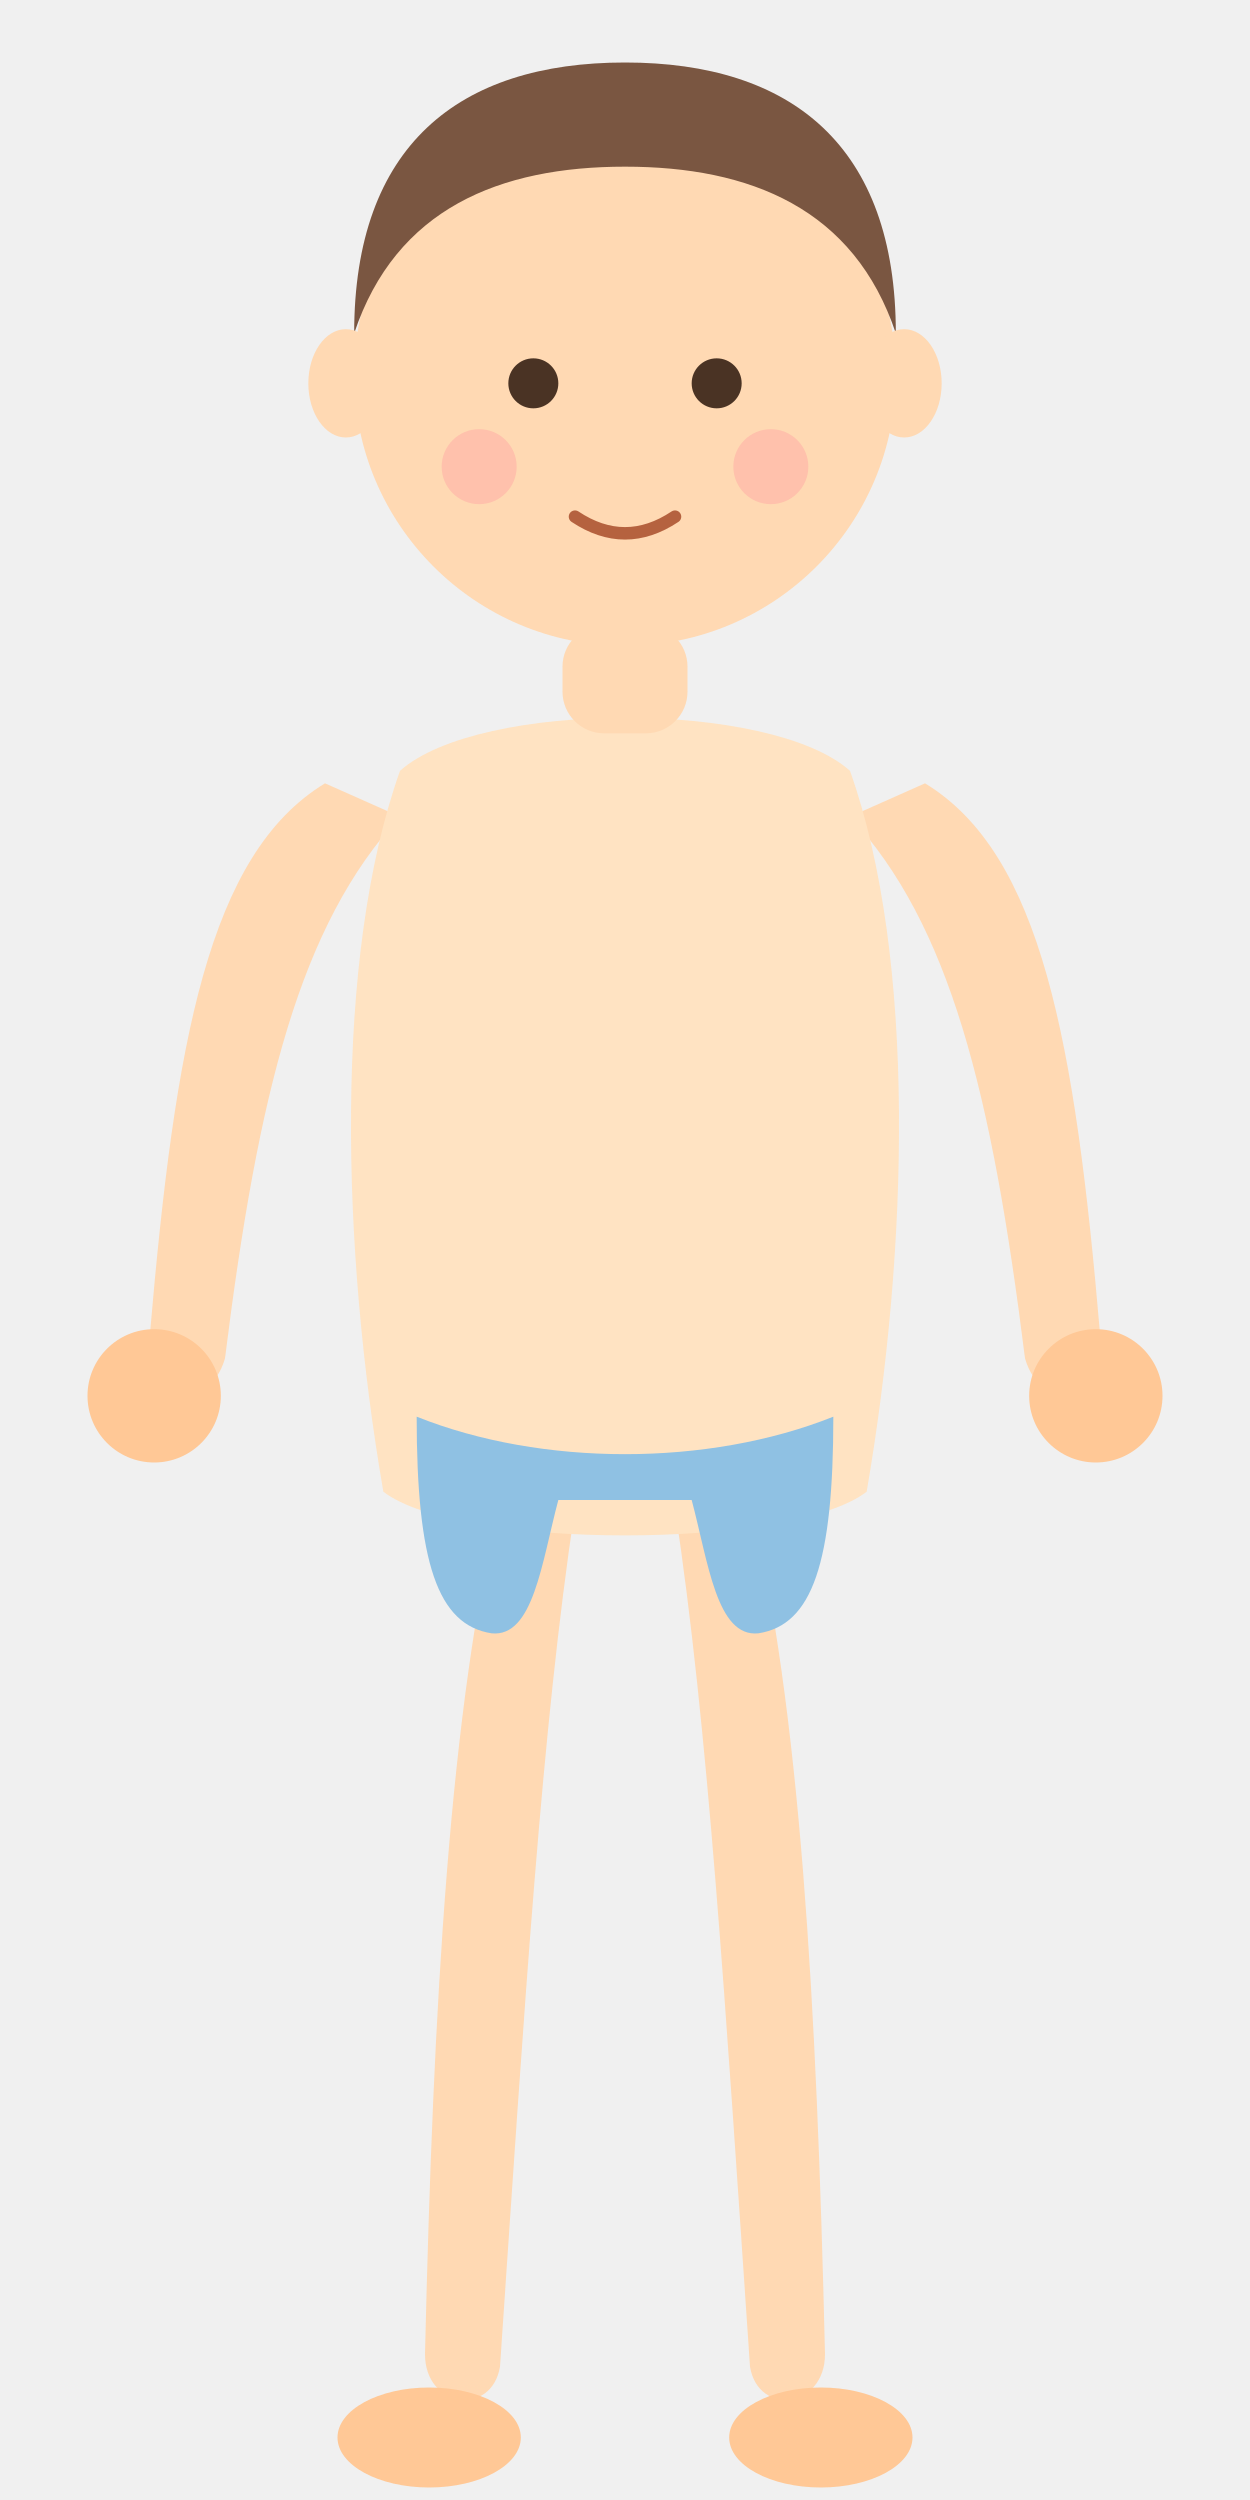
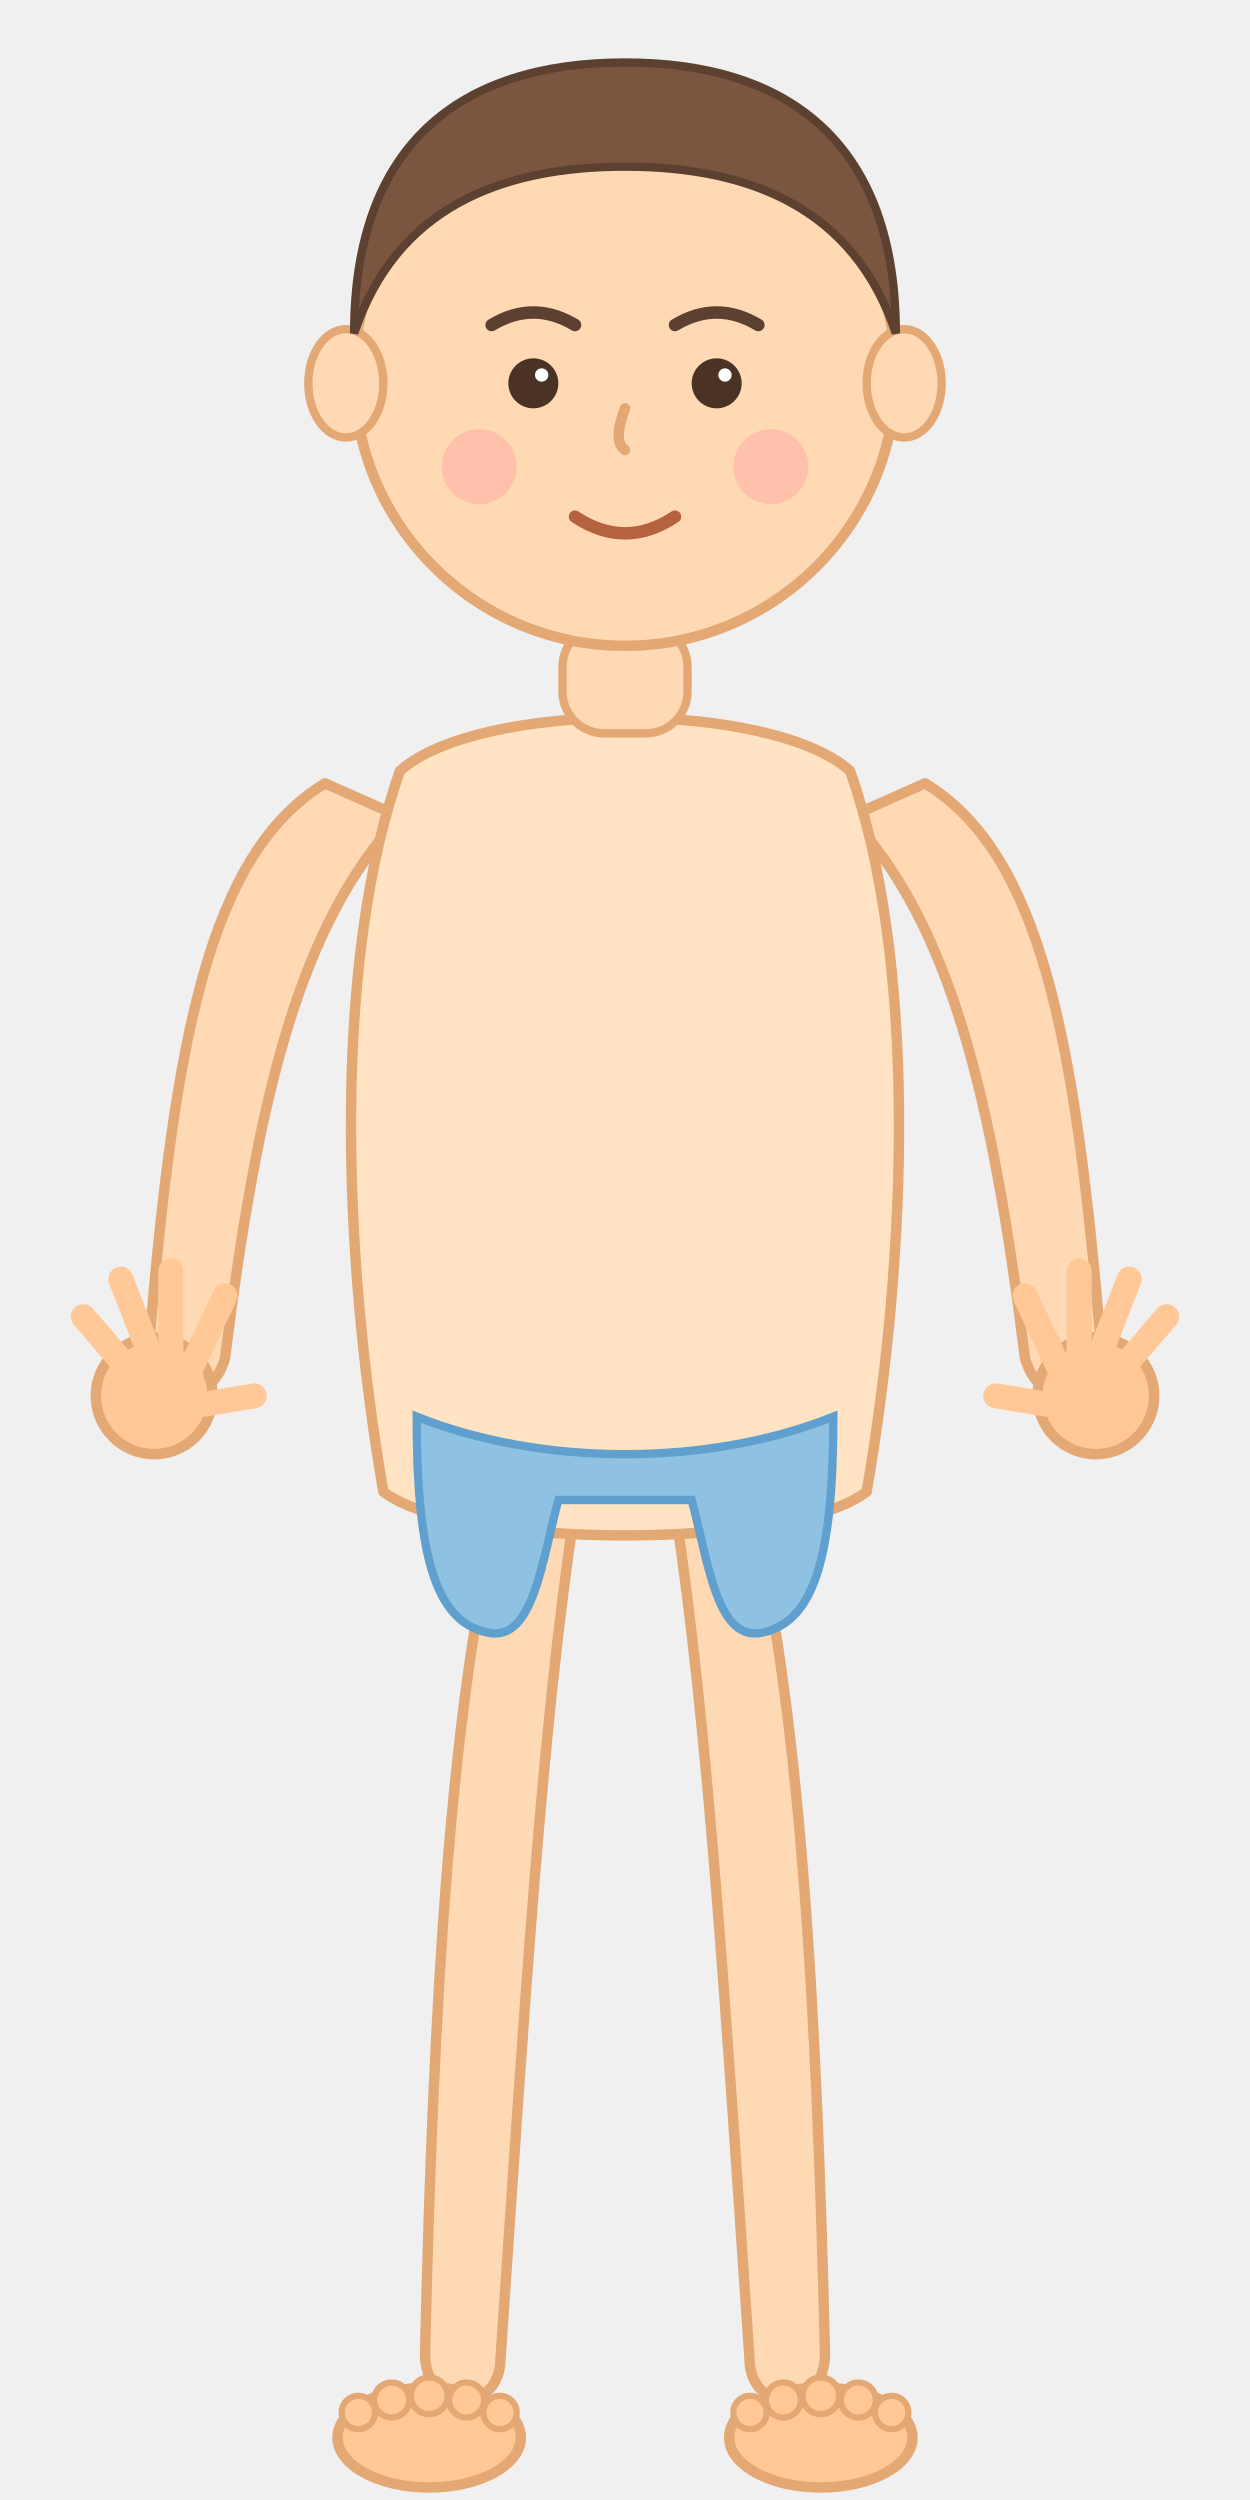
<svg xmlns="http://www.w3.org/2000/svg" viewBox="0 0 300 600" role="img" aria-labelledby="bodyFrontTitle">
-   <rect x="0" y="0" width="300" height="600" fill="none" />
-   <path d="M120,360 C108,410 104,480 102,565 C102,578 118,580 120,568 C126,480 130,415 138,362 Z" fill="#FFD9B3" />
-   <path d="M180,360 C192,410 196,480 198,565 C198,578 182,580 180,568 C174,480 170,415 162,362 Z" fill="#FFD9B3" />
-   <ellipse cx="103" cy="585" rx="22" ry="12" fill="#FFC896" />
-   <ellipse cx="197" cy="585" rx="22" ry="12" fill="#FFC896" />
-   <path d="M78,188 C50,205 42,250 36,320 C34,335 50,340 54,326 C62,262 72,222 96,196 Z" fill="#FFD9B3" />
-   <path d="M222,188 C250,205 258,250 264,320 C266,335 250,340 246,326 C238,262 228,222 204,196 Z" fill="#FFD9B3" />
-   <circle cx="37" cy="335" r="16" fill="#FFC896" />
-   <circle cx="263" cy="335" r="16" fill="#FFC896" />
-   <path d="M96,185 C80,230 82,300 92,358 C110,372 190,372 208,358 C218,300 220,230 204,185 C185,168 115,168 96,185 Z" fill="#FFE3C2" />
-   <path d="M100,340 C100,375 105,390 118,392 C128,393 130,375 134,360 L166,360 C170,375 172,393 182,392 C195,390 200,375 200,340 C170,352 130,352 100,340 Z" fill="#8FC1E3" />
-   <rect x="135" y="150" width="30" height="26" rx="10" fill="#FFD9B3" />
-   <circle cx="150" cy="90" r="65" fill="#FFD9B3" />
-   <path d="M85,80 C85,35 110,15 150,15 C190,15 215,35 215,80 C205,50 180,40 150,40 C120,40 95,50 85,80 Z" fill="#7A5641" />
-   <ellipse cx="83" cy="92" rx="9" ry="13" fill="#FFD9B3" />
-   <ellipse cx="217" cy="92" rx="9" ry="13" fill="#FFD9B3" />
+   <g stroke="#E3A874" stroke-width="2.5" stroke-linejoin="round">
+     <path d="M120,360 C108,410 104,480 102,565 C102,578 118,580 120,568 C126,480 130,415 138,362 Z" fill="#FFD9B3" />
+     <path d="M180,360 C192,410 196,480 198,565 C198,578 182,580 180,568 C174,480 170,415 162,362 Z" fill="#FFD9B3" />
+     <ellipse cx="103" cy="585" rx="22" ry="12" fill="#FFC896" />
+     <ellipse cx="197" cy="585" rx="22" ry="12" fill="#FFC896" />
+   </g>
+   <g fill="#FFC896" stroke="#E3A874" stroke-width="1.5">
+     <circle cx="86" cy="579" r="4" />
+     <circle cx="94" cy="576" r="4.2" />
+     <circle cx="103" cy="575" r="4.4" />
+     <circle cx="112" cy="576" r="4.2" />
+     <circle cx="120" cy="579" r="4" />
+     <circle cx="180" cy="579" r="4" />
+     <circle cx="188" cy="576" r="4.2" />
+     <circle cx="197" cy="575" r="4.4" />
+     <circle cx="206" cy="576" r="4.2" />
+     <circle cx="214" cy="579" r="4" />
+   </g>
+   <g stroke="#E3A874" stroke-width="2.5" stroke-linejoin="round">
+     <path d="M78,188 C50,205 42,250 36,320 C34,335 50,340 54,326 C62,262 72,222 96,196 Z" fill="#FFD9B3" />
+     <path d="M222,188 C250,205 258,250 264,320 C266,335 250,340 246,326 C238,262 228,222 204,196 Z" fill="#FFD9B3" />
+     <circle cx="37" cy="335" r="14" fill="#FFC896" />
+     <circle cx="263" cy="335" r="14" fill="#FFC896" />
+   </g>
+   <g stroke="#FFC896" stroke-width="6" stroke-linecap="round">
+     <line x1="32" y1="330" x2="20" y2="316" />
+     <line x1="36" y1="325" x2="29" y2="307" />
+     <line x1="41" y1="325" x2="41" y2="305" />
+     <line x1="46" y1="328" x2="54" y2="311" />
+     <line x1="49" y1="337" x2="61" y2="335" />
+     <line x1="268" y1="330" x2="280" y2="316" />
+     <line x1="264" y1="325" x2="271" y2="307" />
+     <line x1="259" y1="325" x2="259" y2="305" />
+     <line x1="254" y1="328" x2="246" y2="311" />
+     <line x1="251" y1="337" x2="239" y2="335" />
+   </g>
+   <path d="M96,185 C80,230 82,300 92,358 C110,372 190,372 208,358 C218,300 220,230 204,185 C185,168 115,168 96,185 Z" fill="#FFE3C2" stroke="#E3A874" stroke-width="2.5" stroke-linejoin="round" />
+   <path d="M100,340 C100,375 105,390 118,392 C128,393 130,375 134,360 L166,360 C170,375 172,393 182,392 C195,390 200,375 200,340 C170,352 130,352 100,340 Z" fill="#8FC1E3" stroke="#5FA0CE" stroke-width="2" />
+   <rect x="135" y="150" width="30" height="26" rx="10" fill="#FFD9B3" stroke="#E3A874" stroke-width="2" />
+   <circle cx="150" cy="90" r="65" fill="#FFD9B3" stroke="#E3A874" stroke-width="2.5" />
+   <ellipse cx="83" cy="92" rx="9" ry="13" fill="#FFD9B3" stroke="#E3A874" stroke-width="2" />
+   <ellipse cx="217" cy="92" rx="9" ry="13" fill="#FFD9B3" stroke="#E3A874" stroke-width="2" />
+   <path d="M85,80 C85,35 110,15 150,15 C190,15 215,35 215,80 C205,50 180,40 150,40 C120,40 95,50 85,80 Z" fill="#7A5641" stroke="#5C4030" stroke-width="2" />
+   <path d="M118,78 Q128,72 138,78" stroke="#5C4030" stroke-width="3" fill="none" stroke-linecap="round" />
+   <path d="M162,78 Q172,72 182,78" stroke="#5C4030" stroke-width="3" fill="none" stroke-linecap="round" />
  <circle cx="128" cy="92" r="6" fill="#4A3324" />
  <circle cx="172" cy="92" r="6" fill="#4A3324" />
+   <circle cx="130" cy="90" r="1.6" fill="#fff" />
+   <circle cx="174" cy="90" r="1.6" fill="#fff" />
+   <path d="M150,98 Q147,106 150,108" stroke="#E3A874" stroke-width="2.5" fill="none" stroke-linecap="round" />
  <circle cx="115" cy="112" r="9" fill="#FFB1A6" opacity="0.6" />
  <circle cx="185" cy="112" r="9" fill="#FFB1A6" opacity="0.6" />
  <path d="M138,124 Q150,132 162,124" stroke="#B5623F" stroke-width="3" fill="none" stroke-linecap="round" />
</svg>
